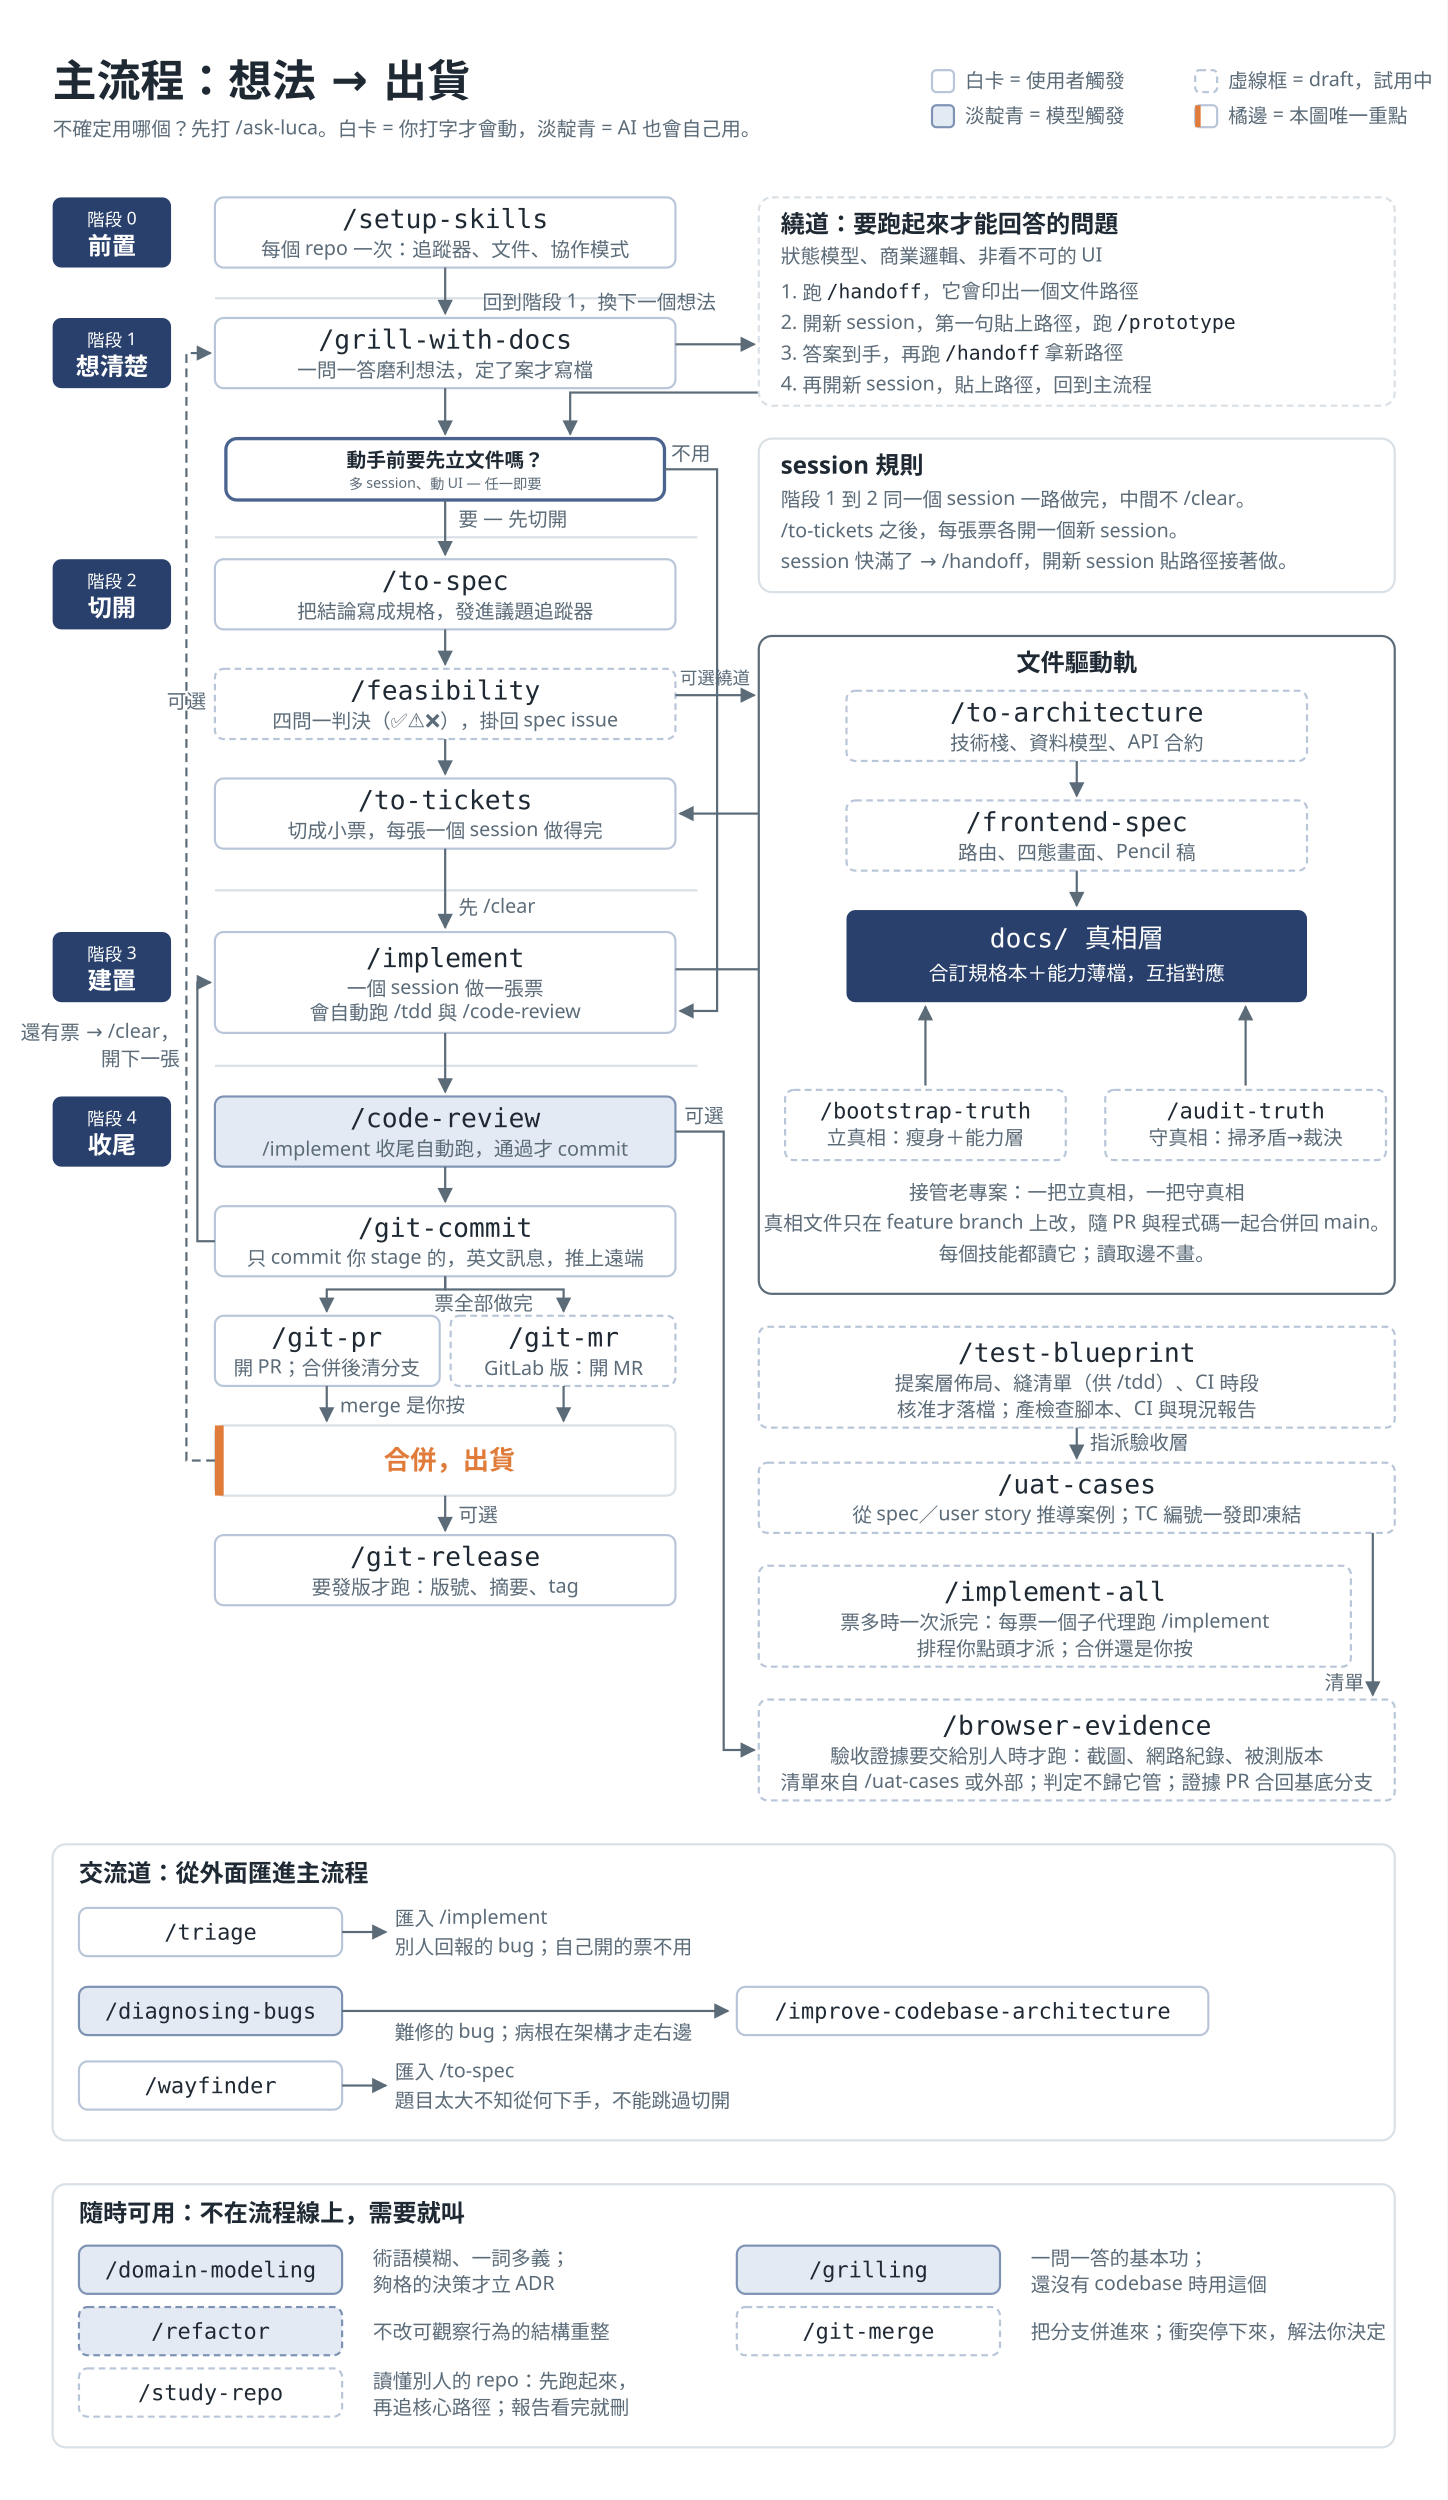
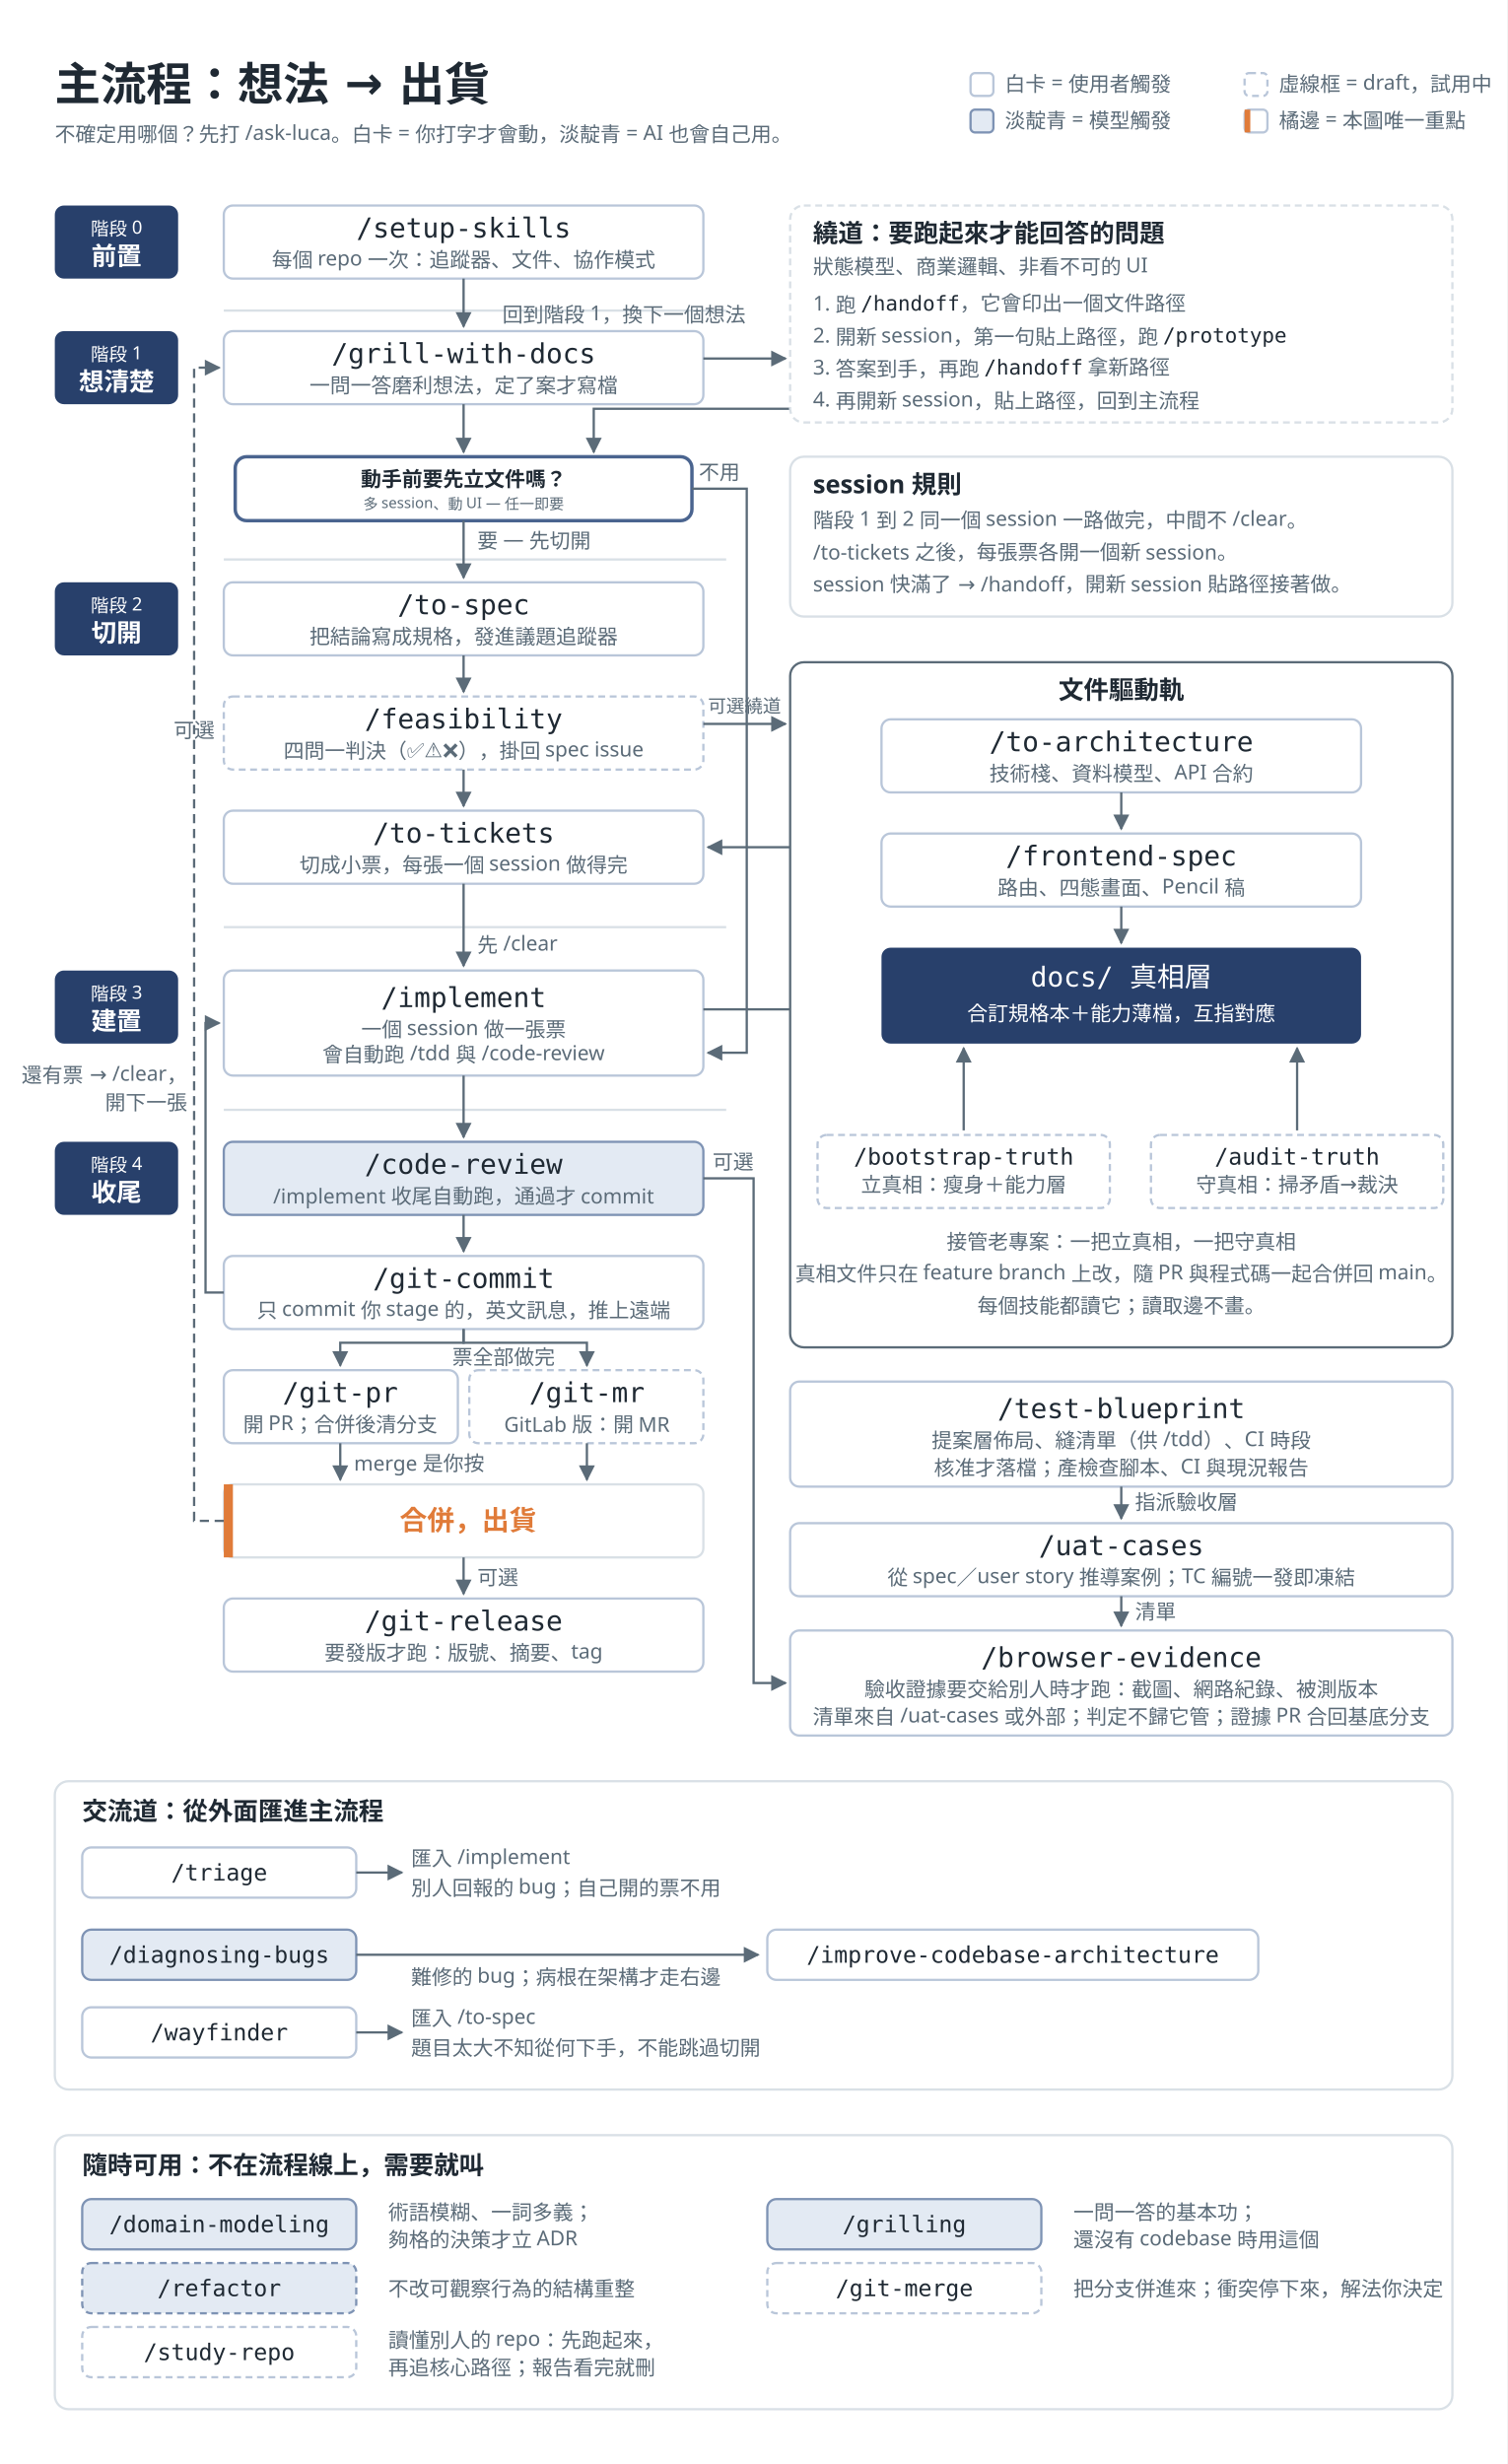
- <svg xmlns="http://www.w3.org/2000/svg" width="1320" height="2280" viewBox="0 0 1320 2280" font-family="'Noto Sans TC','Microsoft JhengHei','微軟正黑體','PingFang TC',sans-serif">
+ <svg xmlns="http://www.w3.org/2000/svg" width="1320" height="2158" viewBox="0 0 1320 2158" font-family="'Noto Sans TC','Microsoft JhengHei','微軟正黑體','PingFang TC',sans-serif">
  <defs>
    <marker id="arrow" viewBox="0 0 10 10" refX="9" refY="5" markerWidth="7" markerHeight="7" orient="auto-start-reverse">
      <path d="M 0 0 L 10 5 L 0 10 z" fill="#5B6B78" />
    </marker>
    <style>
      .box   { stroke-width: 2; }
      .user  { fill: #FFFFFF; stroke: #B9C6D9; }
      .model { fill: #E3EAF3; stroke: #7E93B4; }
      .draft { stroke-dasharray: 6 4; }
      .rail  { fill: #28406B; }
      .rail-label { font-size: 16px; fill: #FFFFFF; }
      .rail-name  { font-size: 22px; fill: #FFFFFF; font-weight: 600; }
      .skill    { font-family: ui-monospace, SFMono-Regular, Consolas, monospace; font-size: 24px; fill: #1F2933; }
      .skill-sm { font-family: ui-monospace, SFMono-Regular, Consolas, monospace; font-size: 20px; fill: #1F2933; }
      .mono  { font-family: ui-monospace, SFMono-Regular, Consolas, monospace; fill: #1F2933; }
      .sub   { font-size: 18px; fill: #5B6B78; }
      .note  { font-size: 18px; fill: #5B6B78; }
      .edge  { stroke: #5B6B78; stroke-width: 2; fill: none; marker-end: url(#arrow); }
      .edge-label { font-size: 18px; fill: #5B6B78; }
      .panel-title { font-size: 22px; fill: #1F2933; font-weight: 600; }
      .divider { stroke: #D9E0E6; stroke-width: 2; }
      .store-title { font-family: ui-monospace, SFMono-Regular, Consolas, monospace; font-size: 24px; fill: #FFFFFF; }
      .store-sub   { font-size: 18px; fill: #FFFFFF; }
    </style>
  </defs>
-   <rect width="1320" height="2280" fill="#FFFFFF" />
+   <rect width="1320" height="2158" fill="#FFFFFF" />
  <g id="header">
    <text x="48" y="88" font-size="40" font-weight="700" fill="#1F2933">主流程：想法 → 出貨</text>
    <text x="48" y="124" class="note">不確定用哪個？先打 /ask-luca。白卡 = 你打字才會動，淡靛青 = AI 也會自己用。</text>
  </g>
  <g id="legend">
    <rect x="850" y="64" width="20" height="20" rx="4" class="box user" />
    <text x="880" y="80" class="note">白卡 = 使用者觸發</text>
    <rect x="850" y="96" width="20" height="20" rx="4" class="box model" />
    <text x="880" y="112" class="note">淡靛青 = 模型觸發</text>
    <rect x="1090" y="64" width="20" height="20" rx="4" class="box user draft" />
    <text x="1120" y="80" class="note">虛線框 = draft，試用中</text>
    <rect x="1090" y="96" width="20" height="20" rx="4" class="box user" />
    <rect x="1090" y="96" width="5" height="20" fill="#E07B39" />
    <text x="1120" y="112" class="note">橘邊 = 本圖唯一重點</text>
  </g>
  <line x1="196" y1="272" x2="636" y2="272" class="divider" />
  <line x1="196" y1="490" x2="636" y2="490" class="divider" />
  <line x1="196" y1="812" x2="636" y2="812" class="divider" />
  <line x1="196" y1="972" x2="636" y2="972" class="divider" />
  <g id="main-flow">
    <rect x="48" y="180" width="108" height="64" rx="8" class="rail" />
    <text x="102" y="206" text-anchor="middle" class="rail-label">階段 0</text>
    <text x="102" y="232" text-anchor="middle" class="rail-name">前置</text>
    <rect x="196" y="180" width="420" height="64" rx="8" class="box user" />
    <text x="406" y="208" text-anchor="middle" class="skill">/setup-skills</text>
    <text x="406" y="234" text-anchor="middle" class="sub">每個 repo 一次：追蹤器、文件、協作模式</text>
    <path d="M 406 244 L 406 286" class="edge" />
    <rect x="48" y="290" width="108" height="64" rx="8" class="rail" />
    <text x="102" y="316" text-anchor="middle" class="rail-label">階段 1</text>
    <text x="102" y="342" text-anchor="middle" class="rail-name">想清楚</text>
    <rect x="196" y="290" width="420" height="64" rx="8" class="box user" />
    <text x="406" y="318" text-anchor="middle" class="skill">/grill-with-docs</text>
    <text x="406" y="344" text-anchor="middle" class="sub">一問一答磨利想法，定了案才寫檔</text>
    <path d="M 616 314 L 688 314" class="edge" />
    <path d="M 692 358 L 520 358 L 520 396" class="edge" />
    <path d="M 406 354 L 406 396" class="edge" />
    <rect x="206" y="400" width="400" height="56" rx="10" fill="#FFFFFF" stroke="#4A648F" stroke-width="3" />
    <text x="406" y="426" text-anchor="middle" font-size="18" font-weight="600" fill="#1F2933">動手前要先立文件嗎？</text>
    <text x="406" y="446" text-anchor="middle" font-size="13" fill="#5B6B78">多 session、動 UI — 任一即要</text>
    <path d="M 406 456 L 406 506" class="edge" />
    <text x="418" y="480" class="edge-label">要 — 先切開</text>
    <path d="M 606 428 L 654 428 L 654 922 L 620 922" class="edge" />
    <text x="612" y="420" class="edge-label">不用</text>
    <rect x="48" y="510" width="108" height="64" rx="8" class="rail" />
    <text x="102" y="536" text-anchor="middle" class="rail-label">階段 2</text>
    <text x="102" y="562" text-anchor="middle" class="rail-name">切開</text>
    <rect x="196" y="510" width="420" height="64" rx="8" class="box user" />
    <text x="406" y="538" text-anchor="middle" class="skill">/to-spec</text>
    <text x="406" y="564" text-anchor="middle" class="sub">把結論寫成規格，發進議題追蹤器</text>
    <path d="M 406 574 L 406 606" class="edge" />
    <rect x="196" y="610" width="420" height="64" rx="8" class="box user draft" />
    <text x="406" y="638" text-anchor="middle" class="skill">/feasibility</text>
    <text x="406" y="664" text-anchor="middle" class="sub">四問一判決（✅⚠️❌），掛回 spec issue</text>
    <text x="188" y="646" text-anchor="end" class="edge-label">可選</text>
    <path d="M 406 674 L 406 706" class="edge" />
    <path d="M 616 634 L 688 634" class="edge" />
    <text x="652" y="624" text-anchor="middle" font-size="16" fill="#5B6B78">可選繞道</text>
    <path d="M 692 742 L 620 742" class="edge" />
    <rect x="196" y="710" width="420" height="64" rx="8" class="box user" />
    <text x="406" y="738" text-anchor="middle" class="skill">/to-tickets</text>
    <text x="406" y="764" text-anchor="middle" class="sub">切成小票，每張一個 session 做得完</text>
    <path d="M 406 774 L 406 846" class="edge" />
    <text x="418" y="834" class="edge-label">先 /clear</text>
    <rect x="48" y="850" width="108" height="64" rx="8" class="rail" />
    <text x="102" y="876" text-anchor="middle" class="rail-label">階段 3</text>
    <text x="102" y="902" text-anchor="middle" class="rail-name">建置</text>
    <rect x="196" y="850" width="420" height="92" rx="8" class="box user" />
    <text x="406" y="882" text-anchor="middle" class="skill">/implement</text>
    <text x="406" y="908" text-anchor="middle" class="sub">一個 session 做一張票</text>
    <text x="406" y="930" text-anchor="middle" class="sub">會自動跑 /tdd 與 /code-review</text>
    <path d="M 616 884 L 768 884" class="edge" />
    <path d="M 406 942 L 406 996" class="edge" />
    <rect x="48" y="1000" width="108" height="64" rx="8" class="rail" />
    <text x="102" y="1026" text-anchor="middle" class="rail-label">階段 4</text>
    <text x="102" y="1052" text-anchor="middle" class="rail-name">收尾</text>
    <rect x="196" y="1000" width="420" height="64" rx="8" class="box model" />
    <text x="406" y="1028" text-anchor="middle" class="skill">/code-review</text>
    <text x="406" y="1054" text-anchor="middle" class="sub">/implement 收尾自動跑，通過才 commit</text>
    <path d="M 406 1064 L 406 1096" class="edge" />
    <rect x="196" y="1100" width="420" height="64" rx="8" class="box user" />
    <text x="406" y="1128" text-anchor="middle" class="skill">/git-commit</text>
    <text x="406" y="1154" text-anchor="middle" class="sub">只 commit 你 stage 的，英文訊息，推上遠端</text>
    <text x="441" y="1195" text-anchor="middle" class="edge-label">票全部做完</text>
    <path d="M 196 1132 L 180 1132 L 180 896 L 192 896" class="edge" />
    <text x="164" y="948" text-anchor="end" class="edge-label">還有票 → /clear，</text>
    <text x="164" y="972" text-anchor="end" class="edge-label">開下一張</text>
    <rect x="196" y="1200" width="205" height="64" rx="8" class="box user" />
    <text x="298" y="1228" text-anchor="middle" class="skill">/git-pr</text>
    <text x="298" y="1254" text-anchor="middle" class="sub">開 PR；合併後清分支</text>
    <rect x="411" y="1200" width="205" height="64" rx="8" class="box user draft" />
    <text x="514" y="1228" text-anchor="middle" class="skill">/git-mr</text>
    <text x="514" y="1254" text-anchor="middle" class="sub">GitLab 版：開 MR</text>
    <path d="M 406 1164 L 406 1176 L 298 1176 L 298 1196" class="edge" />
    <path d="M 406 1164 L 406 1176 L 514 1176 L 514 1196" class="edge" />
    <path d="M 298 1264 L 298 1296" class="edge" />
    <path d="M 514 1264 L 514 1296" class="edge" />
    <text x="310" y="1288" class="edge-label">merge 是你按</text>
    <rect x="196" y="1300" width="420" height="64" rx="8" fill="#FFFFFF" stroke="#D9E0E6" stroke-width="2" />
    <rect x="196" y="1300" width="8" height="64" fill="#E07B39" />
    <text x="410" y="1340" text-anchor="middle" font-size="24" font-weight="700" fill="#E07B39">合併，出貨</text>
    <path d="M 406 1364 L 406 1396" class="edge" />
    <text x="418" y="1388" class="edge-label">可選</text>
    <rect x="196" y="1400" width="420" height="64" rx="8" class="box user" />
    <text x="406" y="1428" text-anchor="middle" class="skill">/git-release</text>
    <text x="406" y="1454" text-anchor="middle" class="sub">要發版才跑：版號、摘要、tag</text>
    <path d="M 196 1332 L 170 1332 L 170 322 L 192 322" class="edge" stroke-dasharray="8 5" />
    <text x="440" y="282" class="edge-label">回到階段 1，換下一個想法</text>
-     <path d="M 616 1032 L 660 1032 L 660 1596 L 688 1596" class="edge" />
+     <path d="M 616 1032 L 660 1032 L 660 1474 L 688 1474" class="edge" />
    <text x="624" y="1024" class="edge-label">可選</text>
  </g>
  <g id="detour-panel">
    <rect x="692" y="180" width="580" height="190" rx="12" fill="#FFFFFF" stroke="#D9E0E6" stroke-width="2" stroke-dasharray="6 4" />
    <text x="712" y="212" class="panel-title">繞道：要跑起來才能回答的問題</text>
    <text x="712" y="240" class="note">狀態模型、商業邏輯、非看不可的 UI</text>
    <text x="712" y="272" class="note">1. 跑 <tspan class="mono" font-size="18">/handoff</tspan>，它會印出一個文件路徑</text>
    <text x="712" y="300" class="note">2. 開新 session，第一句貼上路徑，跑 <tspan class="mono" font-size="18">/prototype</tspan>
    </text>
    <text x="712" y="328" class="note">3. 答案到手，再跑 <tspan class="mono" font-size="18">/handoff</tspan> 拿新路徑</text>
    <text x="712" y="356" class="note">4. 再開新 session，貼上路徑，回到主流程</text>
  </g>
  <g id="session-rules">
    <rect x="692" y="400" width="580" height="140" rx="12" fill="#FFFFFF" stroke="#D9E0E6" stroke-width="2" />
    <text x="712" y="432" class="panel-title">session 規則</text>
    <text x="712" y="462" class="note">階段 1 到 2 同一個 session 一路做完，中間不 /clear。</text>
    <text x="712" y="490" class="note">/to-tickets 之後，每張票各開一個新 session。</text>
    <text x="712" y="518" class="note">session 快滿了 → /handoff，開新 session 貼路徑接著做。</text>
  </g>
  <g id="doc-track">
    <rect x="692" y="580" width="580" height="600" rx="12" fill="#FFFFFF" stroke="#5B6B78" stroke-width="2" />
    <text x="982" y="612" text-anchor="middle" class="panel-title">文件驅動軌</text>
-     <rect x="772" y="630" width="420" height="64" rx="8" class="box user draft" />
+     <rect x="772" y="630" width="420" height="64" rx="8" class="box user" />
    <text x="982" y="658" text-anchor="middle" class="skill">/to-architecture</text>
    <text x="982" y="684" text-anchor="middle" class="sub">技術棧、資料模型、API 合約</text>
    <path d="M 982 694 L 982 726" class="edge" />
-     <rect x="772" y="730" width="420" height="64" rx="8" class="box user draft" />
+     <rect x="772" y="730" width="420" height="64" rx="8" class="box user" />
    <text x="982" y="758" text-anchor="middle" class="skill">/frontend-spec</text>
    <text x="982" y="784" text-anchor="middle" class="sub">路由、四態畫面、Pencil 稿</text>
    <path d="M 982 794 L 982 826" class="edge" />
    <rect x="772" y="830" width="420" height="84" rx="8" class="rail" />
    <text x="982" y="864" text-anchor="middle" class="store-title">docs/ 真相層</text>
    <text x="982" y="894" text-anchor="middle" class="store-sub">合訂規格本＋能力薄檔，互指對應</text>
    <rect x="716" y="994" width="256" height="64" rx="8" class="box user draft" />
    <text x="844" y="1020" text-anchor="middle" class="skill-sm">/bootstrap-truth</text>
    <text x="844" y="1044" text-anchor="middle" class="sub">立真相：瘦身＋能力層</text>
    <path d="M 844 990 L 844 918" class="edge" />
    <rect x="1008" y="994" width="256" height="64" rx="8" class="box user draft" />
    <text x="1136" y="1020" text-anchor="middle" class="skill-sm">/audit-truth</text>
    <text x="1136" y="1044" text-anchor="middle" class="sub">守真相：掃矛盾→裁決</text>
    <path d="M 1136 990 L 1136 918" class="edge" />
    <text x="982" y="1094" text-anchor="middle" class="note">接管老專案：一把立真相，一把守真相</text>
    <text x="982" y="1122" text-anchor="middle" class="note">真相文件只在 feature branch 上改，隨 PR 與程式碼一起合併回 main。</text>
    <text x="982" y="1150" text-anchor="middle" class="note">每個技能都讀它；讀取邊不畫。</text>
  </g>
  <g id="side-cards">
-     <rect x="692" y="1210" width="580" height="92" rx="8" class="box user draft" />
+     <rect x="692" y="1210" width="580" height="92" rx="8" class="box user" />
    <text x="982" y="1242" text-anchor="middle" class="skill">/test-blueprint</text>
    <text x="982" y="1268" text-anchor="middle" class="sub">提案層佈局、縫清單（供 /tdd）、CI 時段</text>
    <text x="982" y="1292" text-anchor="middle" class="sub">核准才落檔；產檢查腳本、CI 與現況報告</text>
    <path d="M 982 1302 L 982 1330" class="edge" />
    <text x="994" y="1322" class="edge-label">指派驗收層</text>
-     <rect x="692" y="1334" width="580" height="64" rx="8" class="box user draft" />
+     <rect x="692" y="1334" width="580" height="64" rx="8" class="box user" />
    <text x="982" y="1362" text-anchor="middle" class="skill">/uat-cases</text>
    <text x="982" y="1388" text-anchor="middle" class="sub">從 spec／user story 推導案例；TC 編號一發即凍結</text>
-     <path d="M 1252 1398 L 1252 1546" class="edge" />
-     <text x="1244" y="1541" text-anchor="end" class="edge-label">清單</text>
-     <rect x="692" y="1428" width="540" height="92" rx="8" class="box user draft" />
-     <text x="962" y="1460" text-anchor="middle" class="skill">/implement-all</text>
-     <text x="962" y="1486" text-anchor="middle" class="sub">票多時一次派完：每票一個子代理跑 /implement</text>
-     <text x="962" y="1510" text-anchor="middle" class="sub">排程你點頭才派；合併還是你按</text>
-     <rect x="692" y="1550" width="580" height="92" rx="8" class="box user draft" />
-     <text x="982" y="1582" text-anchor="middle" class="skill">/browser-evidence</text>
-     <text x="982" y="1608" text-anchor="middle" class="sub">驗收證據要交給別人時才跑：截圖、網路紀錄、被測版本</text>
-     <text x="982" y="1632" text-anchor="middle" class="sub">清單來自 /uat-cases 或外部；判定不歸它管；證據 PR 合回基底分支</text>
+     <path d="M 982 1398 L 982 1424" class="edge" />
+     <text x="994" y="1418" class="edge-label">清單</text>
+     <rect x="692" y="1428" width="580" height="92" rx="8" class="box user" />
+     <text x="982" y="1460" text-anchor="middle" class="skill">/browser-evidence</text>
+     <text x="982" y="1486" text-anchor="middle" class="sub">驗收證據要交給別人時才跑：截圖、網路紀錄、被測版本</text>
+     <text x="982" y="1510" text-anchor="middle" class="sub">清單來自 /uat-cases 或外部；判定不歸它管；證據 PR 合回基底分支</text>
  </g>
  <g id="on-ramps">
-     <rect x="48" y="1682" width="1224" height="270" rx="12" fill="#FFFFFF" stroke="#D9E0E6" stroke-width="2" />
-     <text x="72" y="1716" class="panel-title">交流道：從外面匯進主流程</text>
-     <rect x="72" y="1740" width="240" height="44" rx="8" class="box user" />
-     <text x="192" y="1769" text-anchor="middle" class="skill-sm">/triage</text>
-     <path d="M 312 1762 L 352 1762" class="edge" />
-     <text x="360" y="1756" class="note">匯入 /implement</text>
-     <text x="360" y="1782" class="note">別人回報的 bug；自己開的票不用</text>
-     <rect x="72" y="1812" width="240" height="44" rx="8" class="box model" />
-     <text x="192" y="1841" text-anchor="middle" class="skill-sm">/diagnosing-bugs</text>
-     <path d="M 312 1834 L 664 1834" class="edge" />
-     <rect x="672" y="1812" width="430" height="44" rx="8" class="box user" />
-     <text x="887" y="1841" text-anchor="middle" class="skill-sm">/improve-codebase-architecture</text>
-     <text x="360" y="1860" class="note">難修的 bug；病根在架構才走右邊</text>
-     <rect x="72" y="1880" width="240" height="44" rx="8" class="box user" />
-     <text x="192" y="1909" text-anchor="middle" class="skill-sm">/wayfinder</text>
-     <path d="M 312 1902 L 352 1902" class="edge" />
-     <text x="360" y="1896" class="note">匯入 /to-spec</text>
-     <text x="360" y="1922" class="note">題目太大不知從何下手，不能跳過切開</text>
+     <rect x="48" y="1560" width="1224" height="270" rx="12" fill="#FFFFFF" stroke="#D9E0E6" stroke-width="2" />
+     <text x="72" y="1594" class="panel-title">交流道：從外面匯進主流程</text>
+     <rect x="72" y="1618" width="240" height="44" rx="8" class="box user" />
+     <text x="192" y="1647" text-anchor="middle" class="skill-sm">/triage</text>
+     <path d="M 312 1640 L 352 1640" class="edge" />
+     <text x="360" y="1634" class="note">匯入 /implement</text>
+     <text x="360" y="1660" class="note">別人回報的 bug；自己開的票不用</text>
+     <rect x="72" y="1690" width="240" height="44" rx="8" class="box model" />
+     <text x="192" y="1719" text-anchor="middle" class="skill-sm">/diagnosing-bugs</text>
+     <path d="M 312 1712 L 664 1712" class="edge" />
+     <rect x="672" y="1690" width="430" height="44" rx="8" class="box user" />
+     <text x="887" y="1719" text-anchor="middle" class="skill-sm">/improve-codebase-architecture</text>
+     <text x="360" y="1738" class="note">難修的 bug；病根在架構才走右邊</text>
+     <rect x="72" y="1758" width="240" height="44" rx="8" class="box user" />
+     <text x="192" y="1787" text-anchor="middle" class="skill-sm">/wayfinder</text>
+     <path d="M 312 1780 L 352 1780" class="edge" />
+     <text x="360" y="1774" class="note">匯入 /to-spec</text>
+     <text x="360" y="1800" class="note">題目太大不知從何下手，不能跳過切開</text>
  </g>
  <g id="anytime">
-     <rect x="48" y="1992" width="1224" height="240" rx="12" fill="#FFFFFF" stroke="#D9E0E6" stroke-width="2" />
-     <text x="72" y="2026" class="panel-title">隨時可用：不在流程線上，需要就叫</text>
-     <rect x="72" y="2048" width="240" height="44" rx="8" class="box model" />
-     <text x="192" y="2077" text-anchor="middle" class="skill-sm">/domain-modeling</text>
-     <text x="340" y="2066" class="note">術語模糊、一詞多義；</text>
-     <text x="340" y="2090" class="note">夠格的決策才立 ADR</text>
-     <rect x="672" y="2048" width="240" height="44" rx="8" class="box model" />
-     <text x="792" y="2077" text-anchor="middle" class="skill-sm">/grilling</text>
-     <text x="940" y="2066" class="note">一問一答的基本功；</text>
-     <text x="940" y="2090" class="note">還沒有 codebase 時用這個</text>
-     <rect x="72" y="2104" width="240" height="44" rx="8" class="box model draft" />
-     <text x="192" y="2133" text-anchor="middle" class="skill-sm">/refactor</text>
-     <text x="340" y="2133" class="note">不改可觀察行為的結構重整</text>
-     <rect x="672" y="2104" width="240" height="44" rx="8" class="box user draft" />
-     <text x="792" y="2133" text-anchor="middle" class="skill-sm">/git-merge</text>
-     <text x="940" y="2133" class="note">把分支併進來；衝突停下來，解法你決定</text>
-     <rect x="72" y="2160" width="240" height="44" rx="8" class="box user draft" />
-     <text x="192" y="2189" text-anchor="middle" class="skill-sm">/study-repo</text>
-     <text x="340" y="2178" class="note">讀懂別人的 repo：先跑起來，</text>
-     <text x="340" y="2202" class="note">再追核心路徑；報告看完就刪</text>
+     <rect x="48" y="1870" width="1224" height="240" rx="12" fill="#FFFFFF" stroke="#D9E0E6" stroke-width="2" />
+     <text x="72" y="1904" class="panel-title">隨時可用：不在流程線上，需要就叫</text>
+     <rect x="72" y="1926" width="240" height="44" rx="8" class="box model" />
+     <text x="192" y="1955" text-anchor="middle" class="skill-sm">/domain-modeling</text>
+     <text x="340" y="1944" class="note">術語模糊、一詞多義；</text>
+     <text x="340" y="1968" class="note">夠格的決策才立 ADR</text>
+     <rect x="672" y="1926" width="240" height="44" rx="8" class="box model" />
+     <text x="792" y="1955" text-anchor="middle" class="skill-sm">/grilling</text>
+     <text x="940" y="1944" class="note">一問一答的基本功；</text>
+     <text x="940" y="1968" class="note">還沒有 codebase 時用這個</text>
+     <rect x="72" y="1982" width="240" height="44" rx="8" class="box model draft" />
+     <text x="192" y="2011" text-anchor="middle" class="skill-sm">/refactor</text>
+     <text x="340" y="2011" class="note">不改可觀察行為的結構重整</text>
+     <rect x="672" y="1982" width="240" height="44" rx="8" class="box user draft" />
+     <text x="792" y="2011" text-anchor="middle" class="skill-sm">/git-merge</text>
+     <text x="940" y="2011" class="note">把分支併進來；衝突停下來，解法你決定</text>
+     <rect x="72" y="2038" width="240" height="44" rx="8" class="box user draft" />
+     <text x="192" y="2067" text-anchor="middle" class="skill-sm">/study-repo</text>
+     <text x="340" y="2056" class="note">讀懂別人的 repo：先跑起來，</text>
+     <text x="340" y="2080" class="note">再追核心路徑；報告看完就刪</text>
  </g>
</svg>
